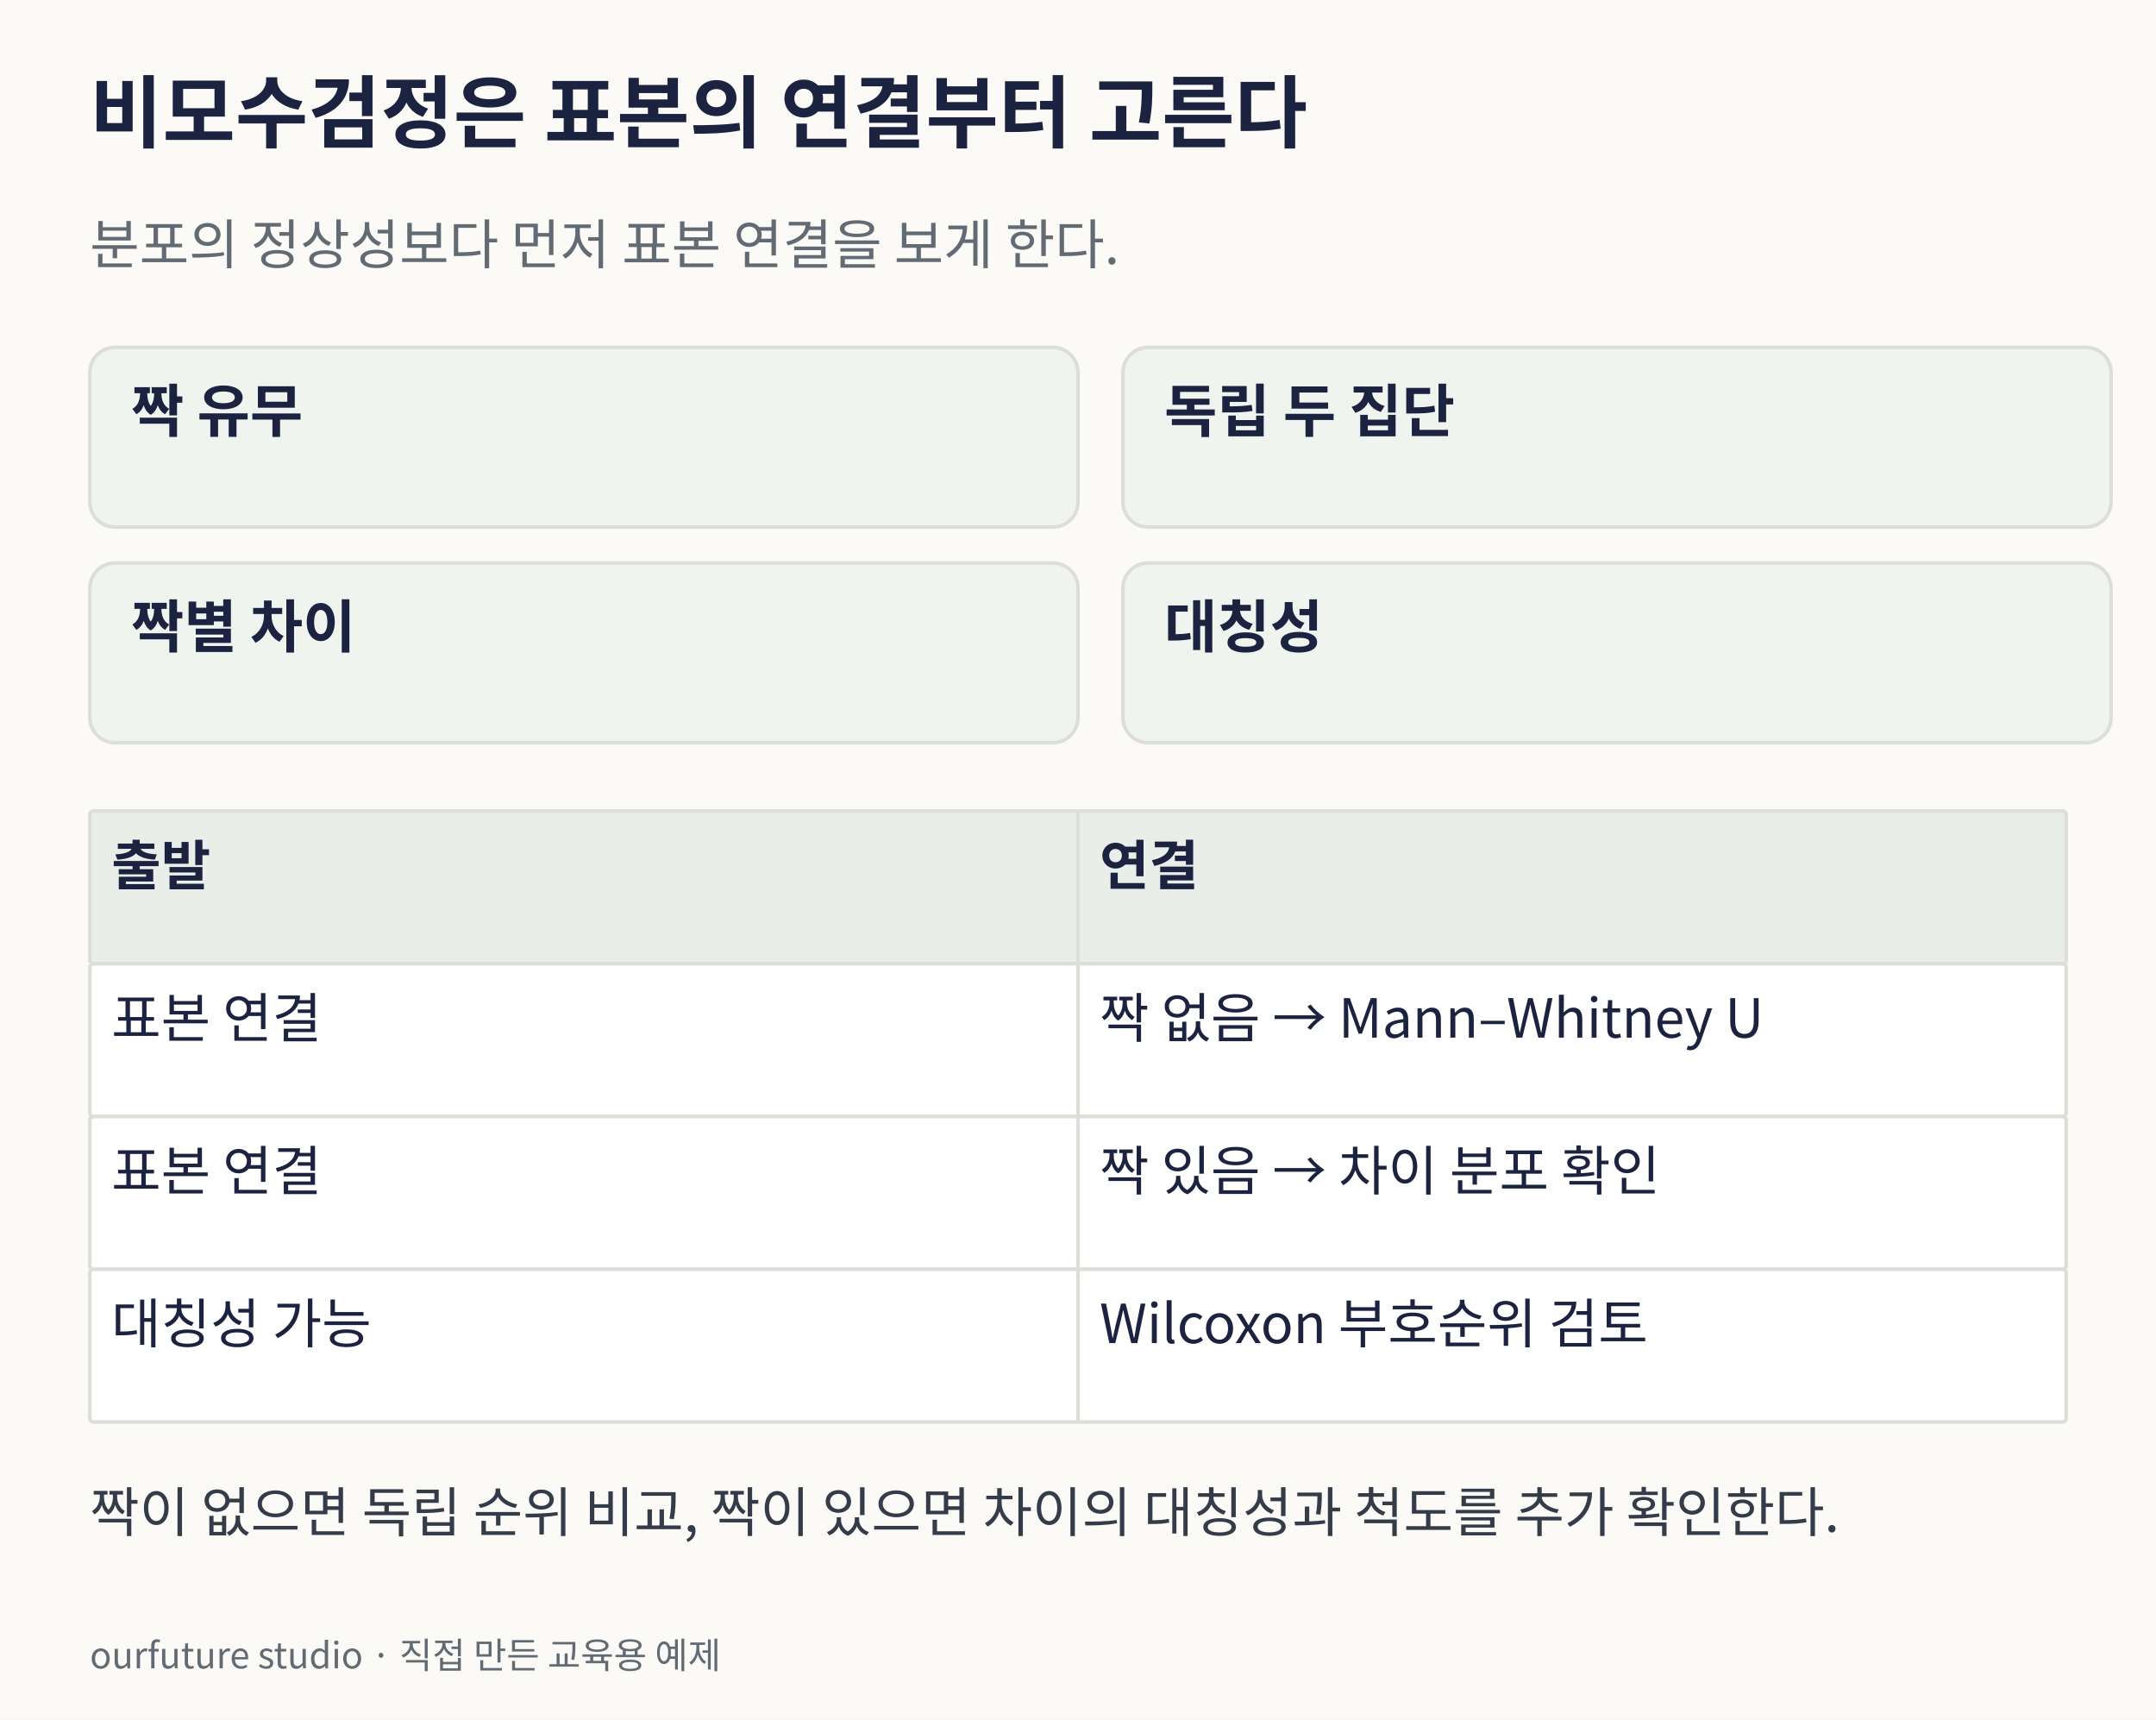
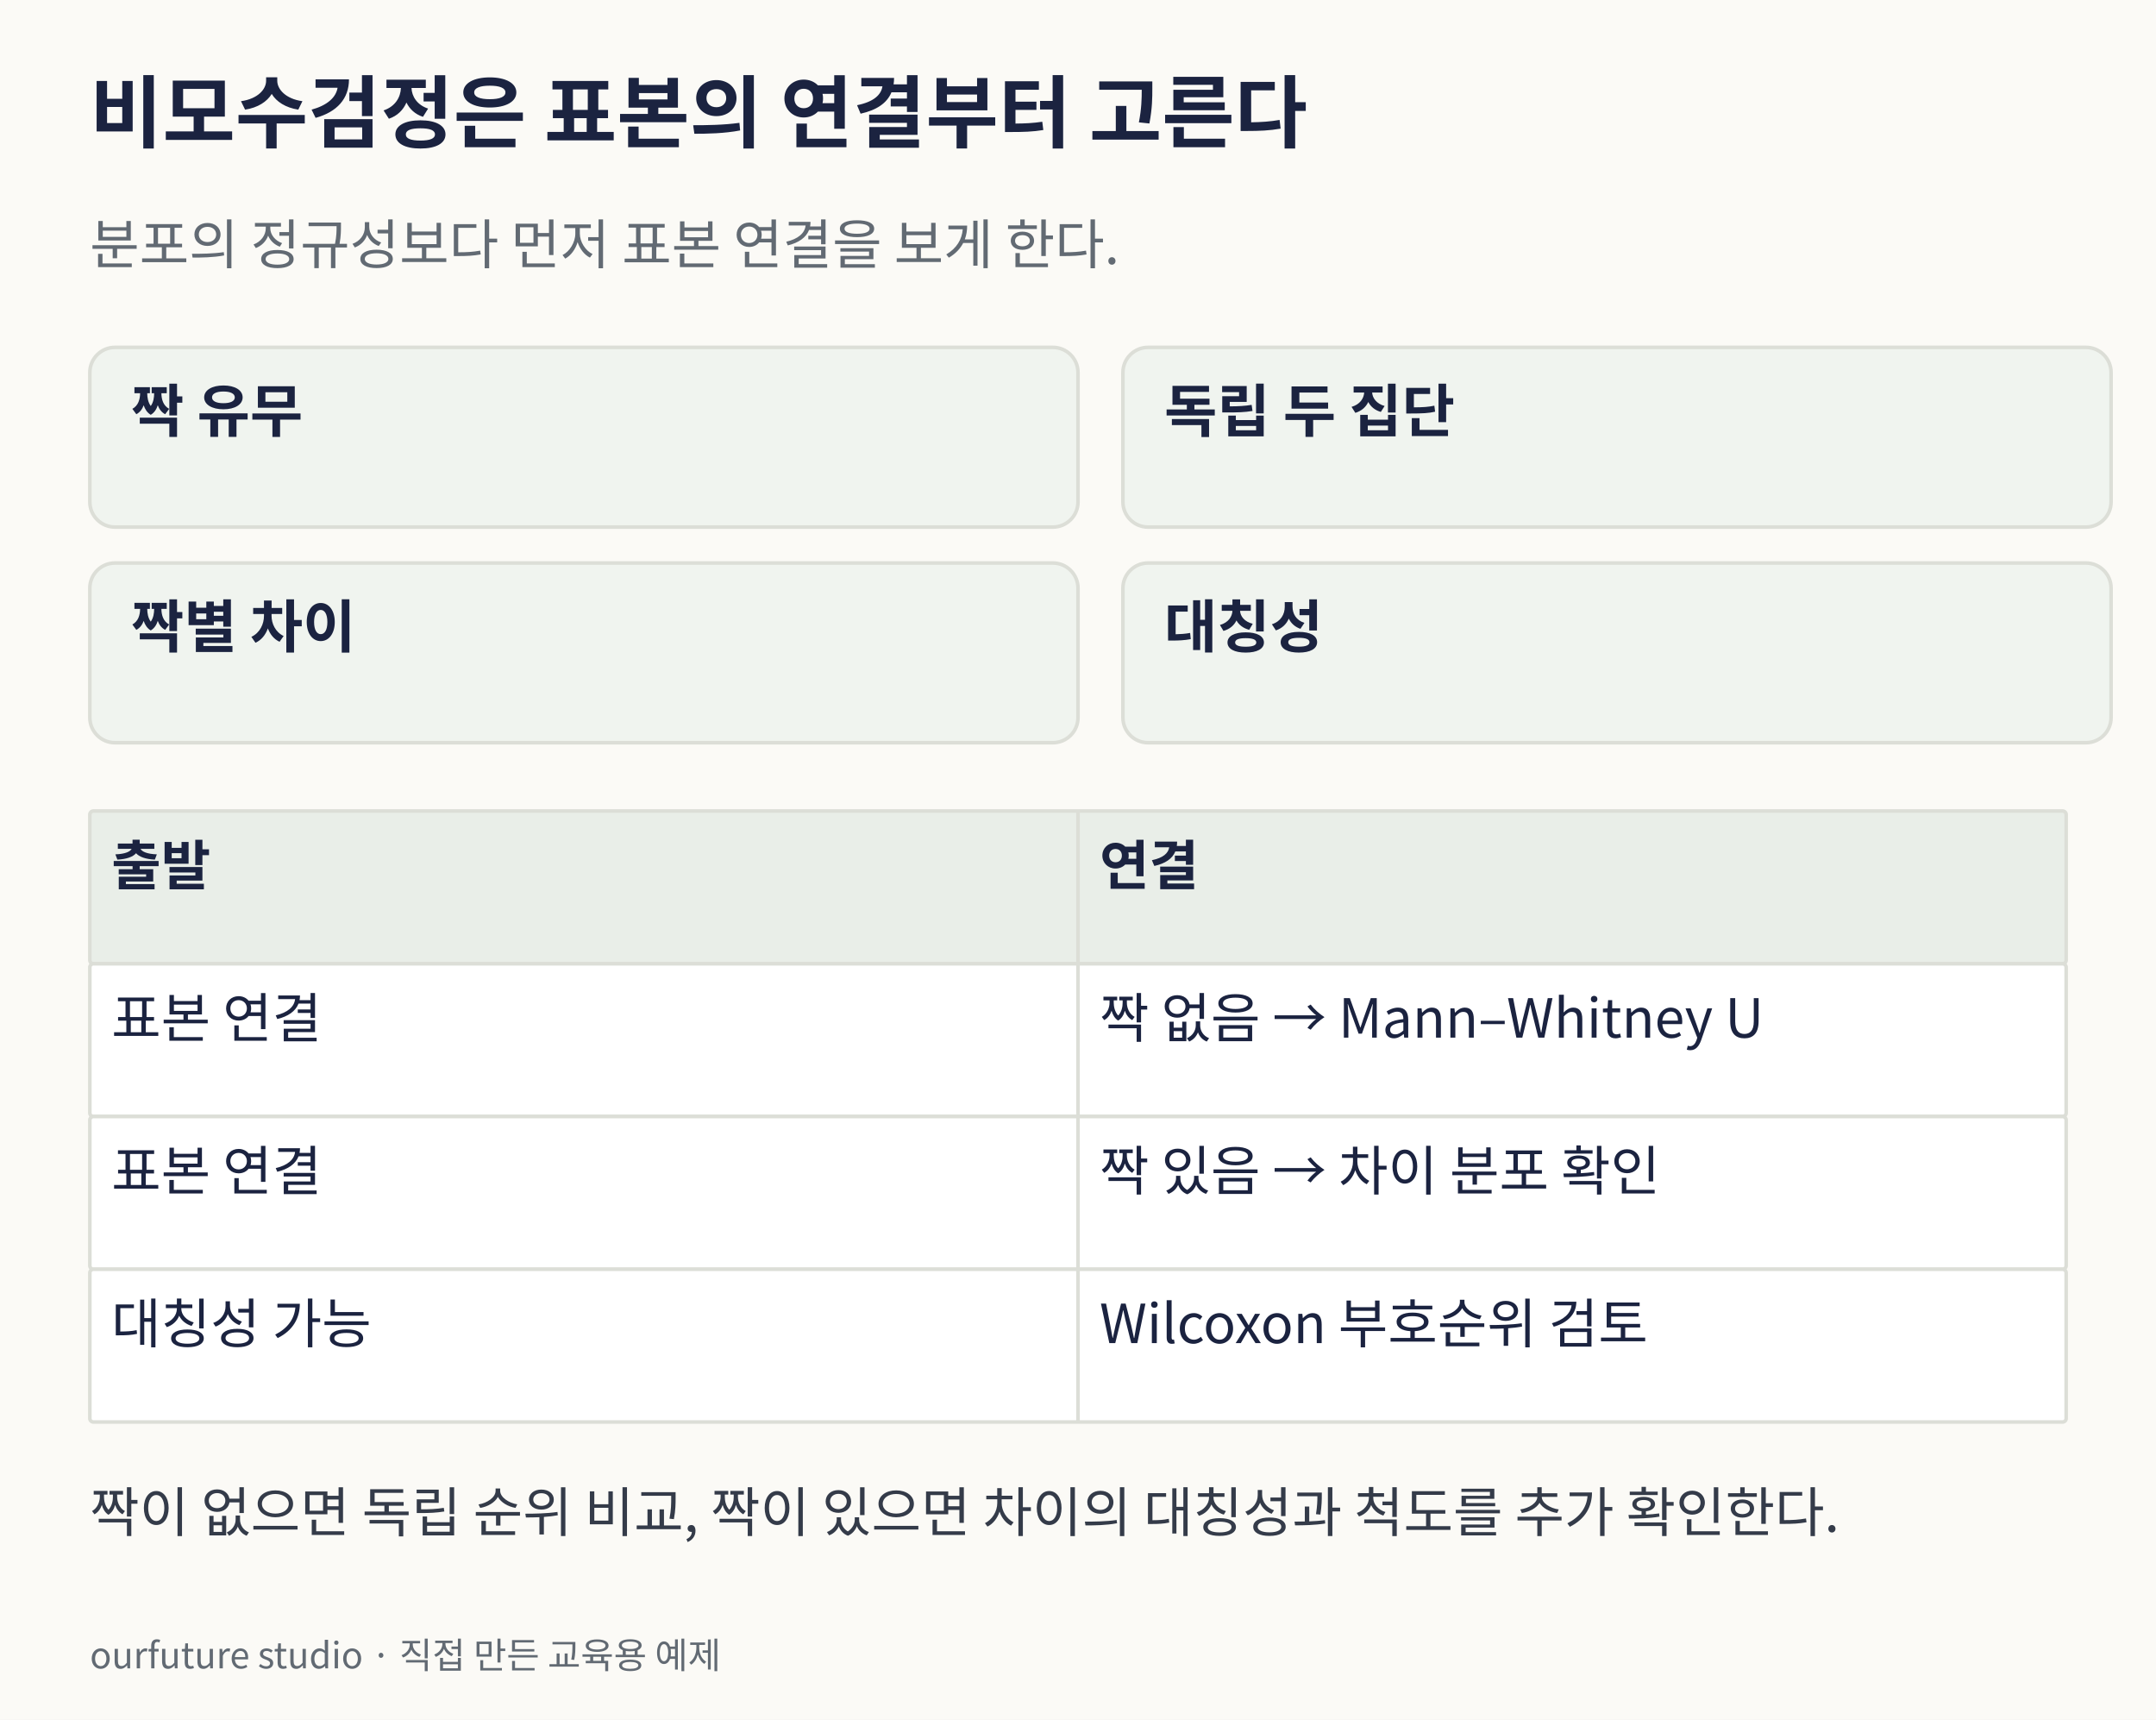
<svg xmlns="http://www.w3.org/2000/svg" width="1200" height="957" viewBox="0 0 1200 957" role="img">
  <rect width="1200" height="957" fill="#fbfaf6" />
  <text x="50" y="78.7" fill="#1b2340" font-size="44" font-family="Noto Sans CJK KR,Malgun Gothic,sans-serif" font-weight="600">비모수검정은 표본의 연결부터 고른다</text>
-   <text x="50" y="146.9" fill="#626a73" font-size="30" font-family="Noto Sans CJK KR,Malgun Gothic,sans-serif" font-weight="400">분포의 정상성보다 먼저 표본 연결을 보게 한다.</text>
+   <text x="50" y="146.9" fill="#626a73" font-size="30" font-family="Noto Sans CJK KR,Malgun Gothic,sans-serif" font-weight="400">분포의 정규성보다 먼저 표본 연결을 보게 한다.</text>
  <rect x="50" y="193.3" width="550" height="100" rx="14" fill="#f0f4ef" stroke="#dcded7" stroke-width="2" />
  <text x="73" y="240.3" fill="#1b2340" font-size="32" font-family="Noto Sans CJK KR,Malgun Gothic,sans-serif" font-weight="600">짝 유무</text>
  <rect x="625" y="193.3" width="550" height="100" rx="14" fill="#f0f4ef" stroke="#dcded7" stroke-width="2" />
  <text x="648" y="240.3" fill="#1b2340" font-size="32" font-family="Noto Sans CJK KR,Malgun Gothic,sans-serif" font-weight="600">독립 두 집단</text>
  <rect x="50" y="313.3" width="550" height="100" rx="14" fill="#f0f4ef" stroke="#dcded7" stroke-width="2" />
  <text x="73" y="360.3" fill="#1b2340" font-size="32" font-family="Noto Sans CJK KR,Malgun Gothic,sans-serif" font-weight="600">짝별 차이</text>
  <rect x="625" y="313.3" width="550" height="100" rx="14" fill="#f0f4ef" stroke="#dcded7" stroke-width="2" />
  <text x="648" y="360.3" fill="#1b2340" font-size="32" font-family="Noto Sans CJK KR,Malgun Gothic,sans-serif" font-weight="600">대칭성</text>
  <rect x="50" y="451.3" width="1100" height="85" rx="2" fill="#e9eee8" stroke="#dcded7" stroke-width="2" />
  <text x="62.0" y="492.4" fill="#1b2340" font-size="30" font-family="Noto Sans CJK KR,Malgun Gothic,sans-serif" font-weight="600">출발</text>
  <line x1="600.0" y1="451.3" x2="600.0" y2="536.3" stroke="#dcded7" stroke-width="2" />
  <text x="612.0" y="492.4" fill="#1b2340" font-size="30" font-family="Noto Sans CJK KR,Malgun Gothic,sans-serif" font-weight="600">연결</text>
  <rect x="50" y="536.3" width="1100" height="85" rx="2" fill="#fff" stroke="#dcded7" stroke-width="2" />
  <text x="62.0" y="577.4" fill="#1b2340" font-size="30" font-family="Noto Sans CJK KR,Malgun Gothic,sans-serif" font-weight="400">표본 연결</text>
  <line x1="600.0" y1="536.3" x2="600.0" y2="621.3" stroke="#dcded7" stroke-width="2" />
  <text x="612.0" y="577.4" fill="#1b2340" font-size="30" font-family="Noto Sans CJK KR,Malgun Gothic,sans-serif" font-weight="400">짝 없음 → Mann–Whitney U</text>
  <rect x="50" y="621.3" width="1100" height="85" rx="2" fill="#fff" stroke="#dcded7" stroke-width="2" />
  <text x="62.0" y="662.4" fill="#1b2340" font-size="30" font-family="Noto Sans CJK KR,Malgun Gothic,sans-serif" font-weight="400">표본 연결</text>
  <line x1="600.0" y1="621.3" x2="600.0" y2="706.3" stroke="#dcded7" stroke-width="2" />
  <text x="612.0" y="662.4" fill="#1b2340" font-size="30" font-family="Noto Sans CJK KR,Malgun Gothic,sans-serif" font-weight="400">짝 있음 → 차이 분포 확인</text>
  <rect x="50" y="706.3" width="1100" height="85" rx="2" fill="#fff" stroke="#dcded7" stroke-width="2" />
  <text x="62.0" y="747.4" fill="#1b2340" font-size="30" font-family="Noto Sans CJK KR,Malgun Gothic,sans-serif" font-weight="400">대칭성 가능</text>
  <line x1="600.0" y1="706.3" x2="600.0" y2="791.3" stroke="#dcded7" stroke-width="2" />
  <text x="612.0" y="747.4" fill="#1b2340" font-size="30" font-family="Noto Sans CJK KR,Malgun Gothic,sans-serif" font-weight="400">Wilcoxon 부호순위 검토</text>
  <text x="50" y="852.4" fill="#343b49" font-size="30" font-family="Noto Sans CJK KR,Malgun Gothic,sans-serif" font-weight="400">짝이 없으면 독립 순위 비교, 짝이 있으면 차이의 대칭성과 척도를 추가 확인한다.</text>
  <text x="50" y="928.4" fill="#626a73" font-size="20" font-family="Noto Sans CJK KR,Malgun Gothic,sans-serif" font-weight="400">ourfuture studio · 직접 만든 교육용 예제</text>
</svg>
